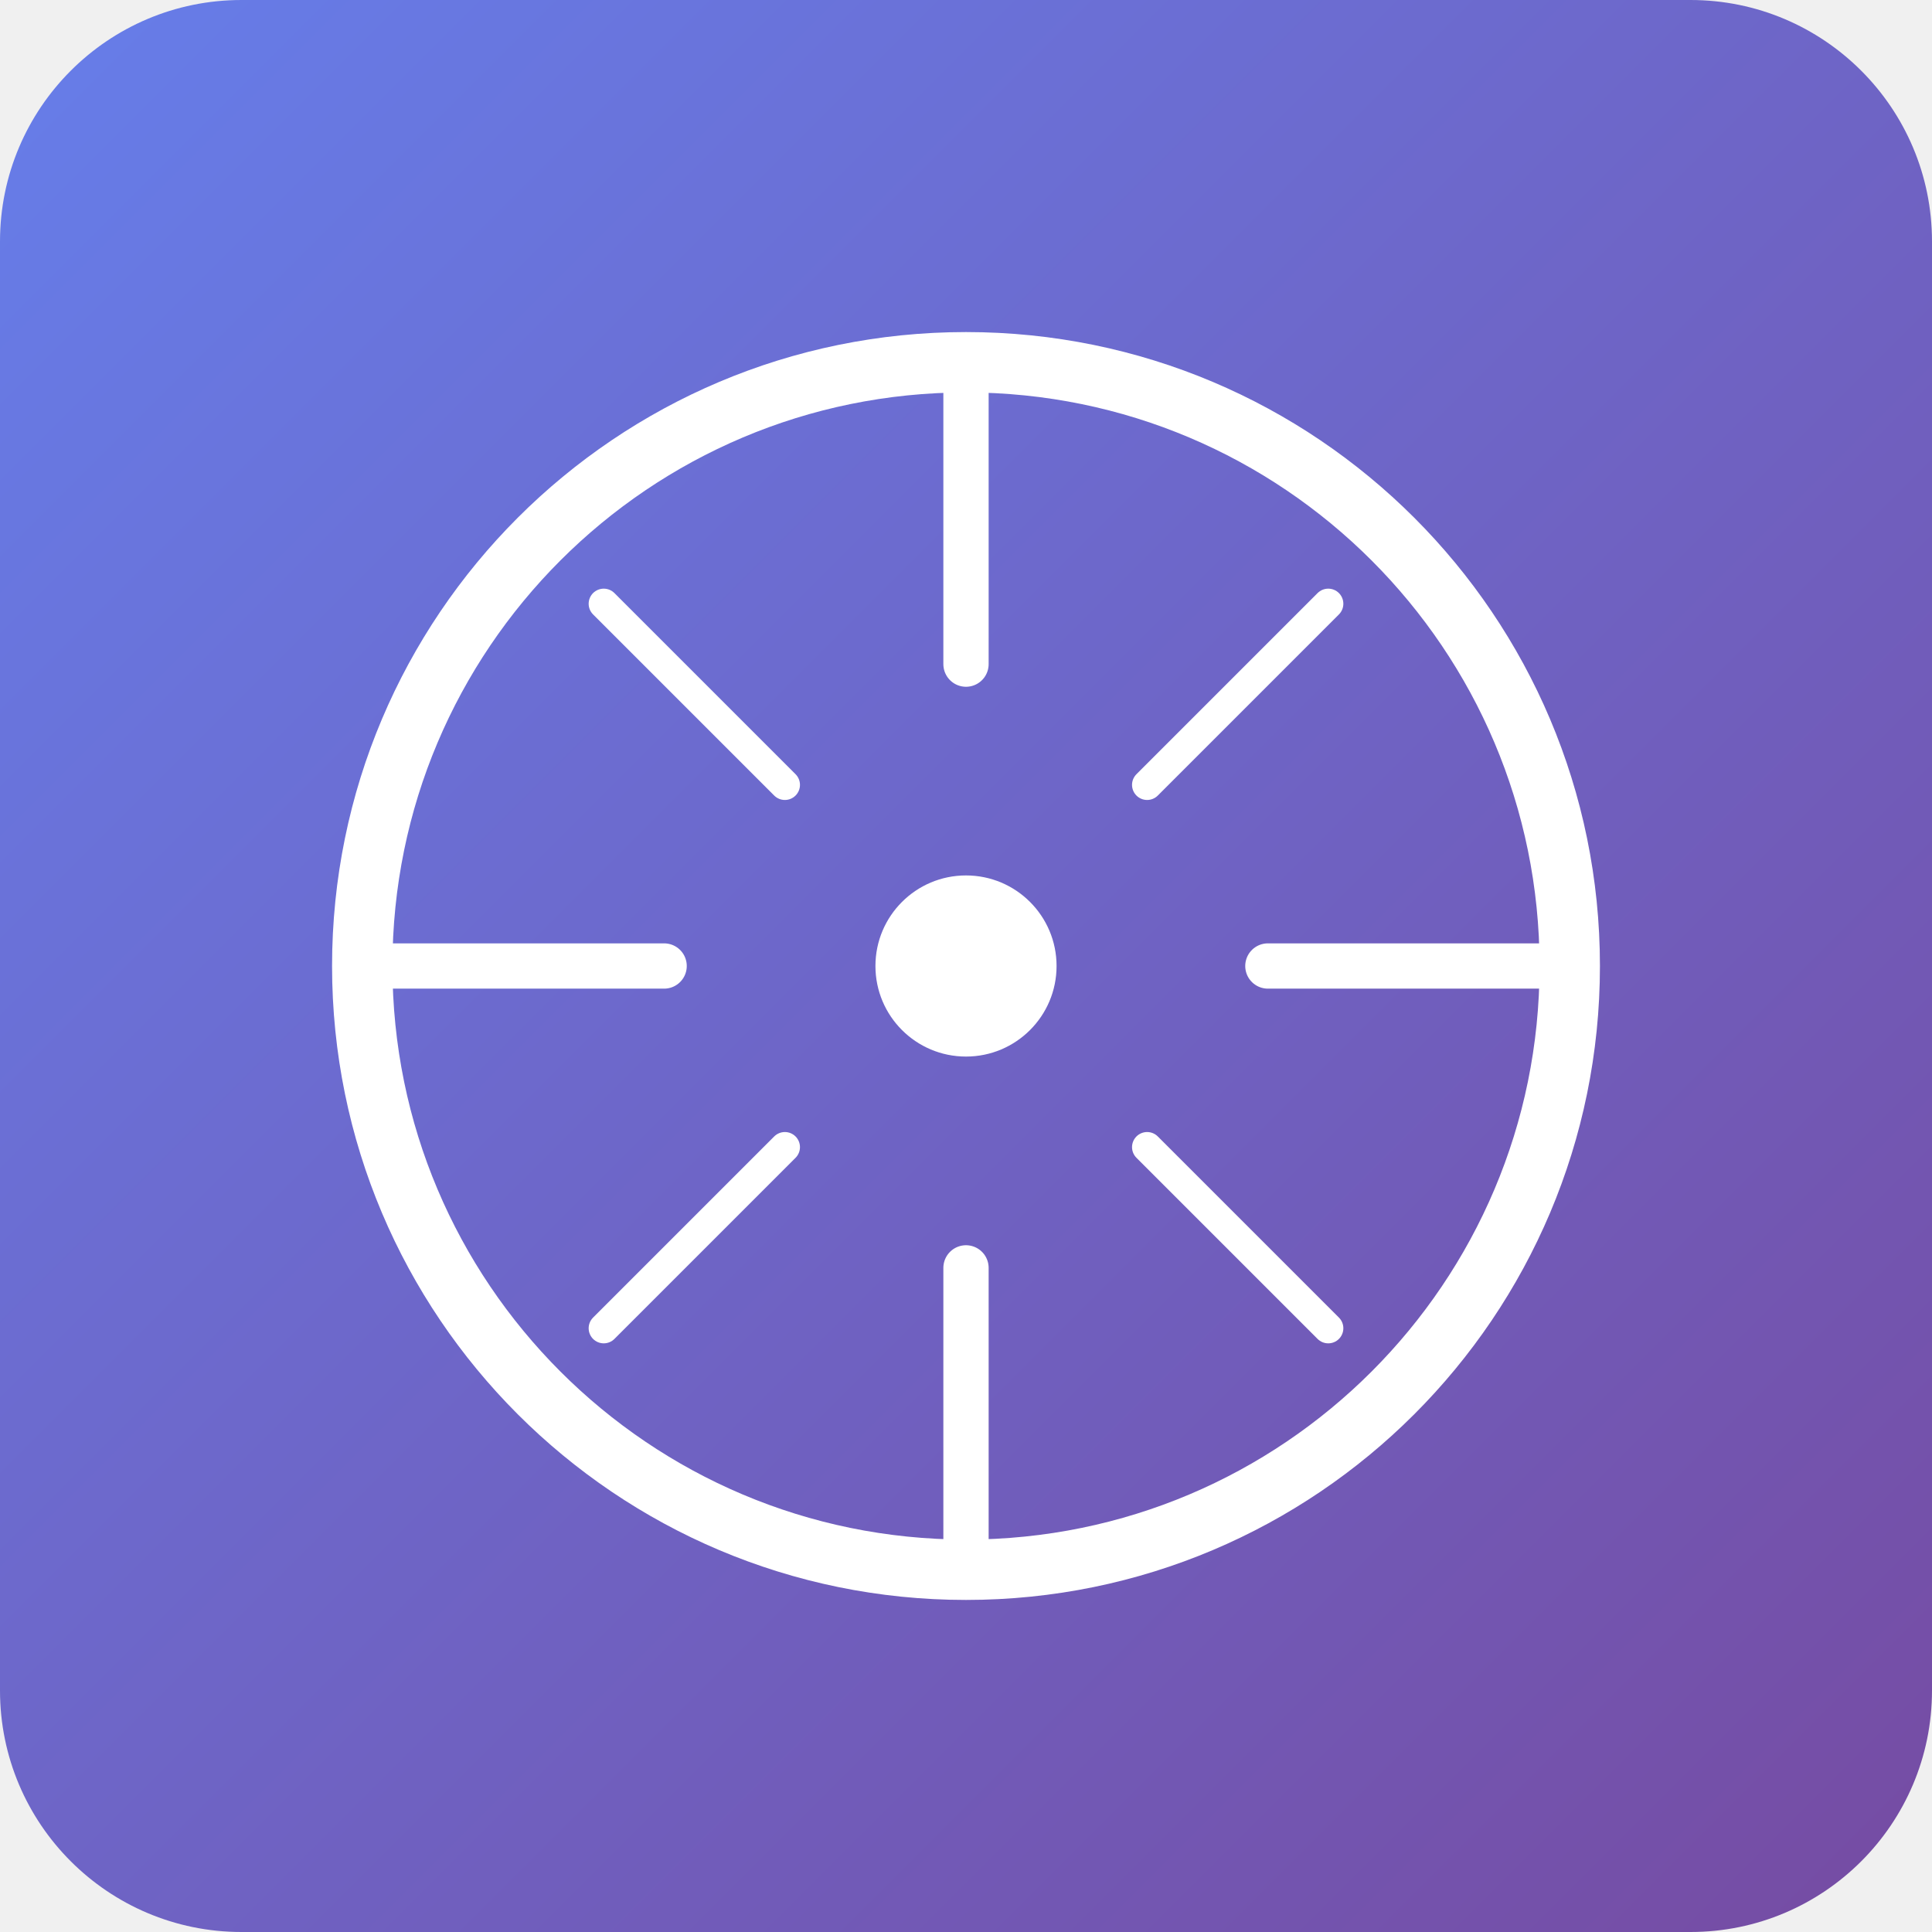
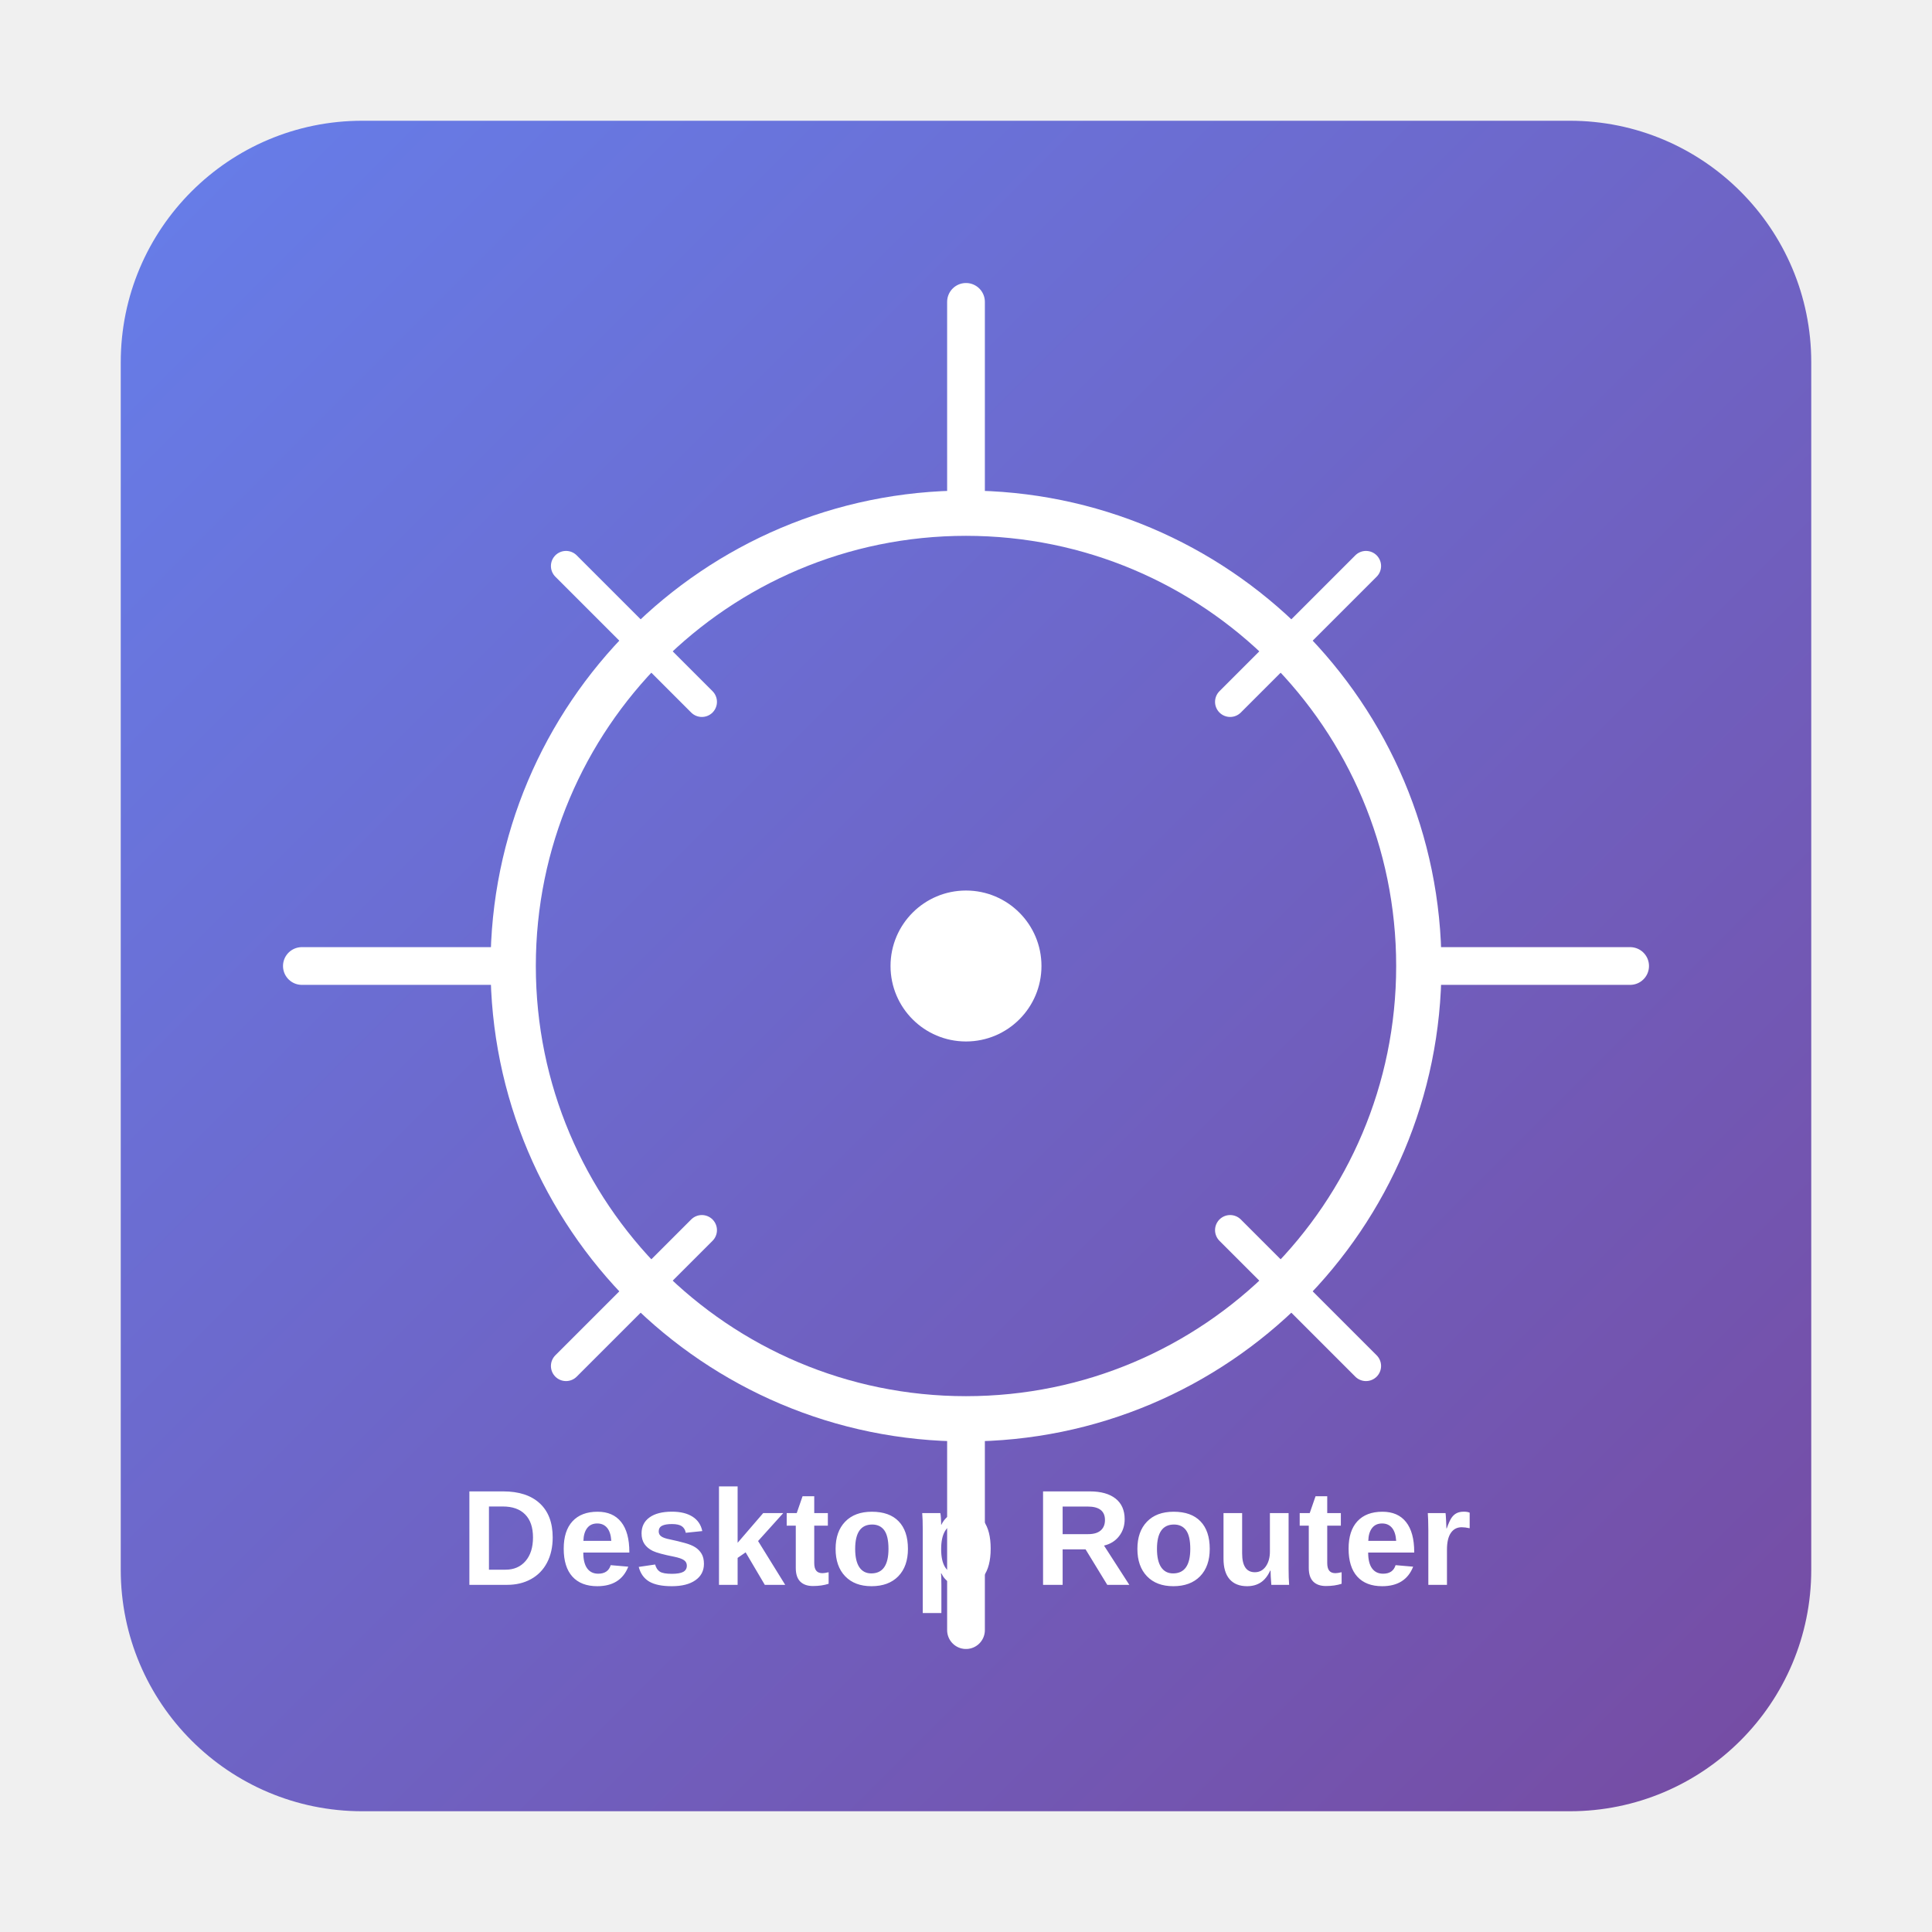
- <svg xmlns="http://www.w3.org/2000/svg" width="256" height="256" viewBox="0 0 256 256" fill="none">
-   <rect width="256" height="256" rx="32" fill="url(#gradient)" />
+ <svg xmlns="http://www.w3.org/2000/svg" width="512" height="512" viewBox="0 0 512 512">
  <defs>
-     <linearGradient id="gradient" x1="0%" y1="0%" x2="100%" y2="100%">
+     <linearGradient id="grad" x1="0%" y1="0%" x2="100%" y2="100%">
      <stop offset="0%" style="stop-color:#667eea;stop-opacity:1" />
      <stop offset="100%" style="stop-color:#764ba2;stop-opacity:1" />
    </linearGradient>
  </defs>
-   <circle cx="128" cy="128" r="80" fill="none" stroke="white" stroke-width="8" />
-   <circle cx="128" cy="128" r="12" fill="white" />
-   <line x1="48" y1="128" x2="88" y2="128" stroke="white" stroke-width="6" stroke-linecap="round" />
-   <line x1="168" y1="128" x2="208" y2="128" stroke="white" stroke-width="6" stroke-linecap="round" />
-   <line x1="128" y1="48" x2="128" y2="88" stroke="white" stroke-width="6" stroke-linecap="round" />
-   <line x1="128" y1="168" x2="128" y2="208" stroke="white" stroke-width="6" stroke-linecap="round" />
-   <line x1="80" y1="80" x2="104" y2="104" stroke="white" stroke-width="4" stroke-linecap="round" />
-   <line x1="176" y1="80" x2="152" y2="104" stroke="white" stroke-width="4" stroke-linecap="round" />
-   <line x1="80" y1="176" x2="104" y2="152" stroke="white" stroke-width="4" stroke-linecap="round" />
-   <line x1="176" y1="176" x2="152" y2="152" stroke="white" stroke-width="4" stroke-linecap="round" />
+   <rect x="32" y="32" width="448" height="448" rx="64" ry="64" fill="url(#grad)" />
+   <circle cx="256" cy="256" r="120" fill="none" stroke="white" stroke-width="12" />
+   <circle cx="256" cy="256" r="20" fill="white" />
+   <line x1="80" y1="256" x2="136" y2="256" stroke="white" stroke-width="10" stroke-linecap="round" />
+   <line x1="376" y1="256" x2="432" y2="256" stroke="white" stroke-width="10" stroke-linecap="round" />
+   <line x1="256" y1="80" x2="256" y2="136" stroke="white" stroke-width="10" stroke-linecap="round" />
+   <line x1="256" y1="376" x2="256" y2="432" stroke="white" stroke-width="10" stroke-linecap="round" />
+   <line x1="150" y1="150" x2="186" y2="186" stroke="white" stroke-width="8" stroke-linecap="round" />
+   <line x1="362" y1="150" x2="326" y2="186" stroke="white" stroke-width="8" stroke-linecap="round" />
+   <line x1="150" y1="362" x2="186" y2="326" stroke="white" stroke-width="8" stroke-linecap="round" />
+   <line x1="362" y1="362" x2="326" y2="326" stroke="white" stroke-width="8" stroke-linecap="round" />
+   <text x="256" y="420" font-family="Arial, sans-serif" font-size="36" font-weight="bold" text-anchor="middle" fill="white">Desktop Router</text>
</svg>
